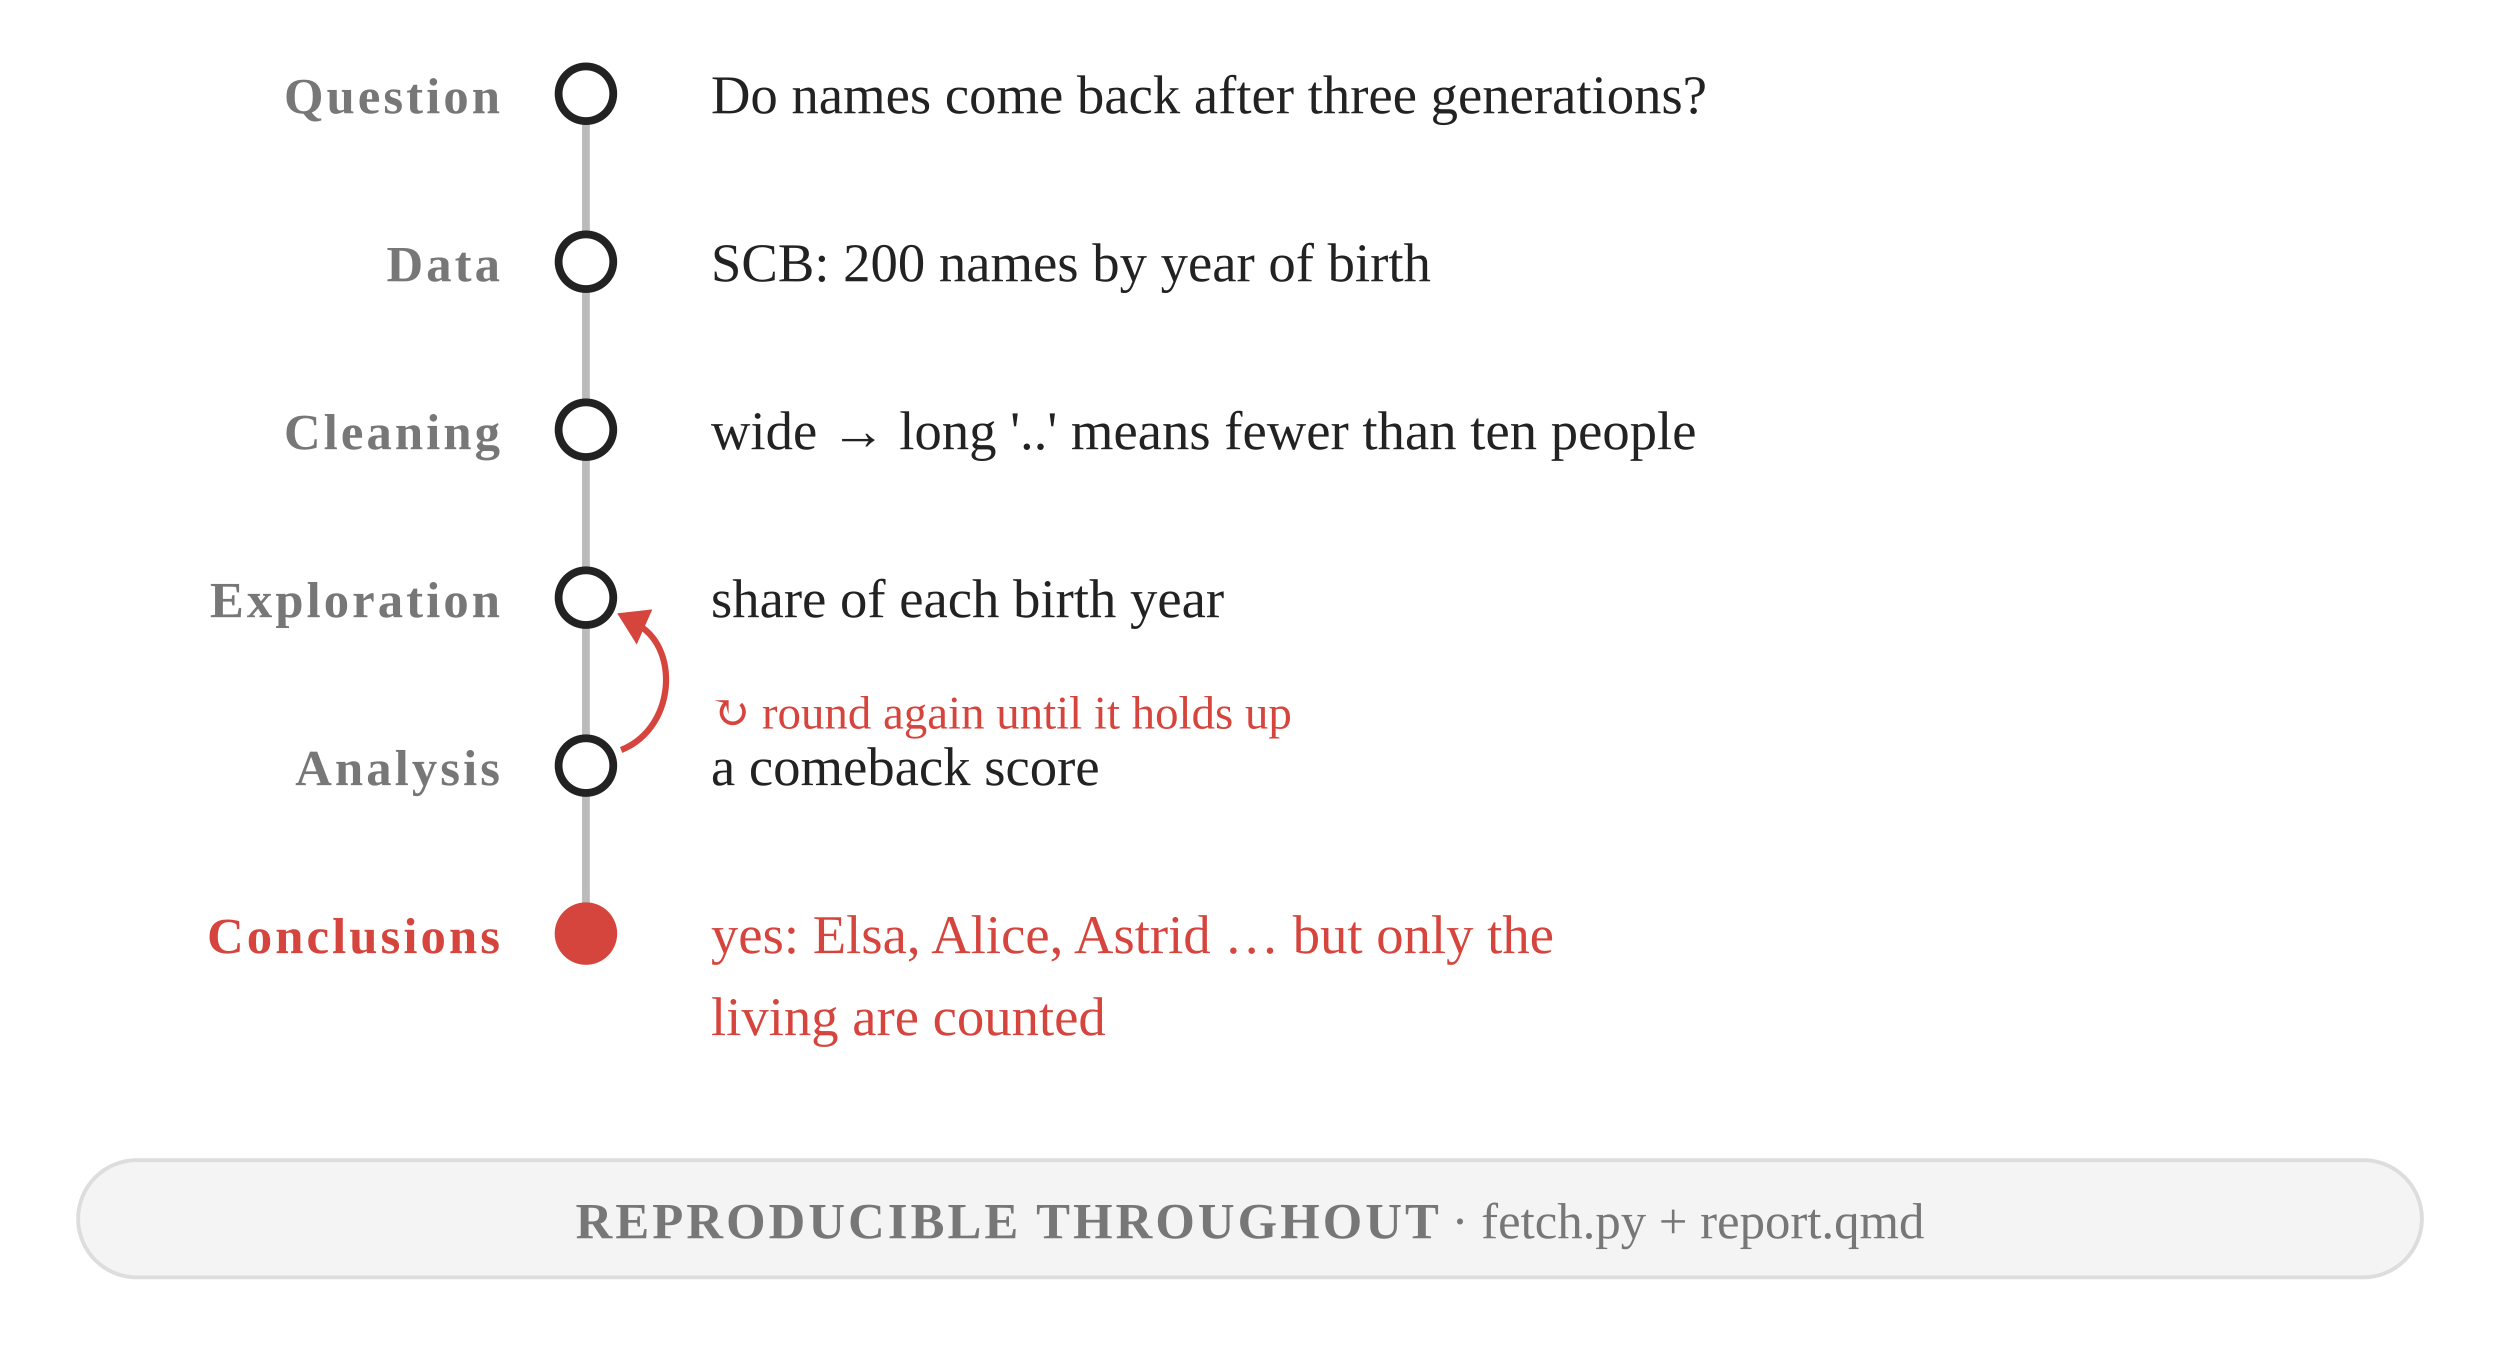
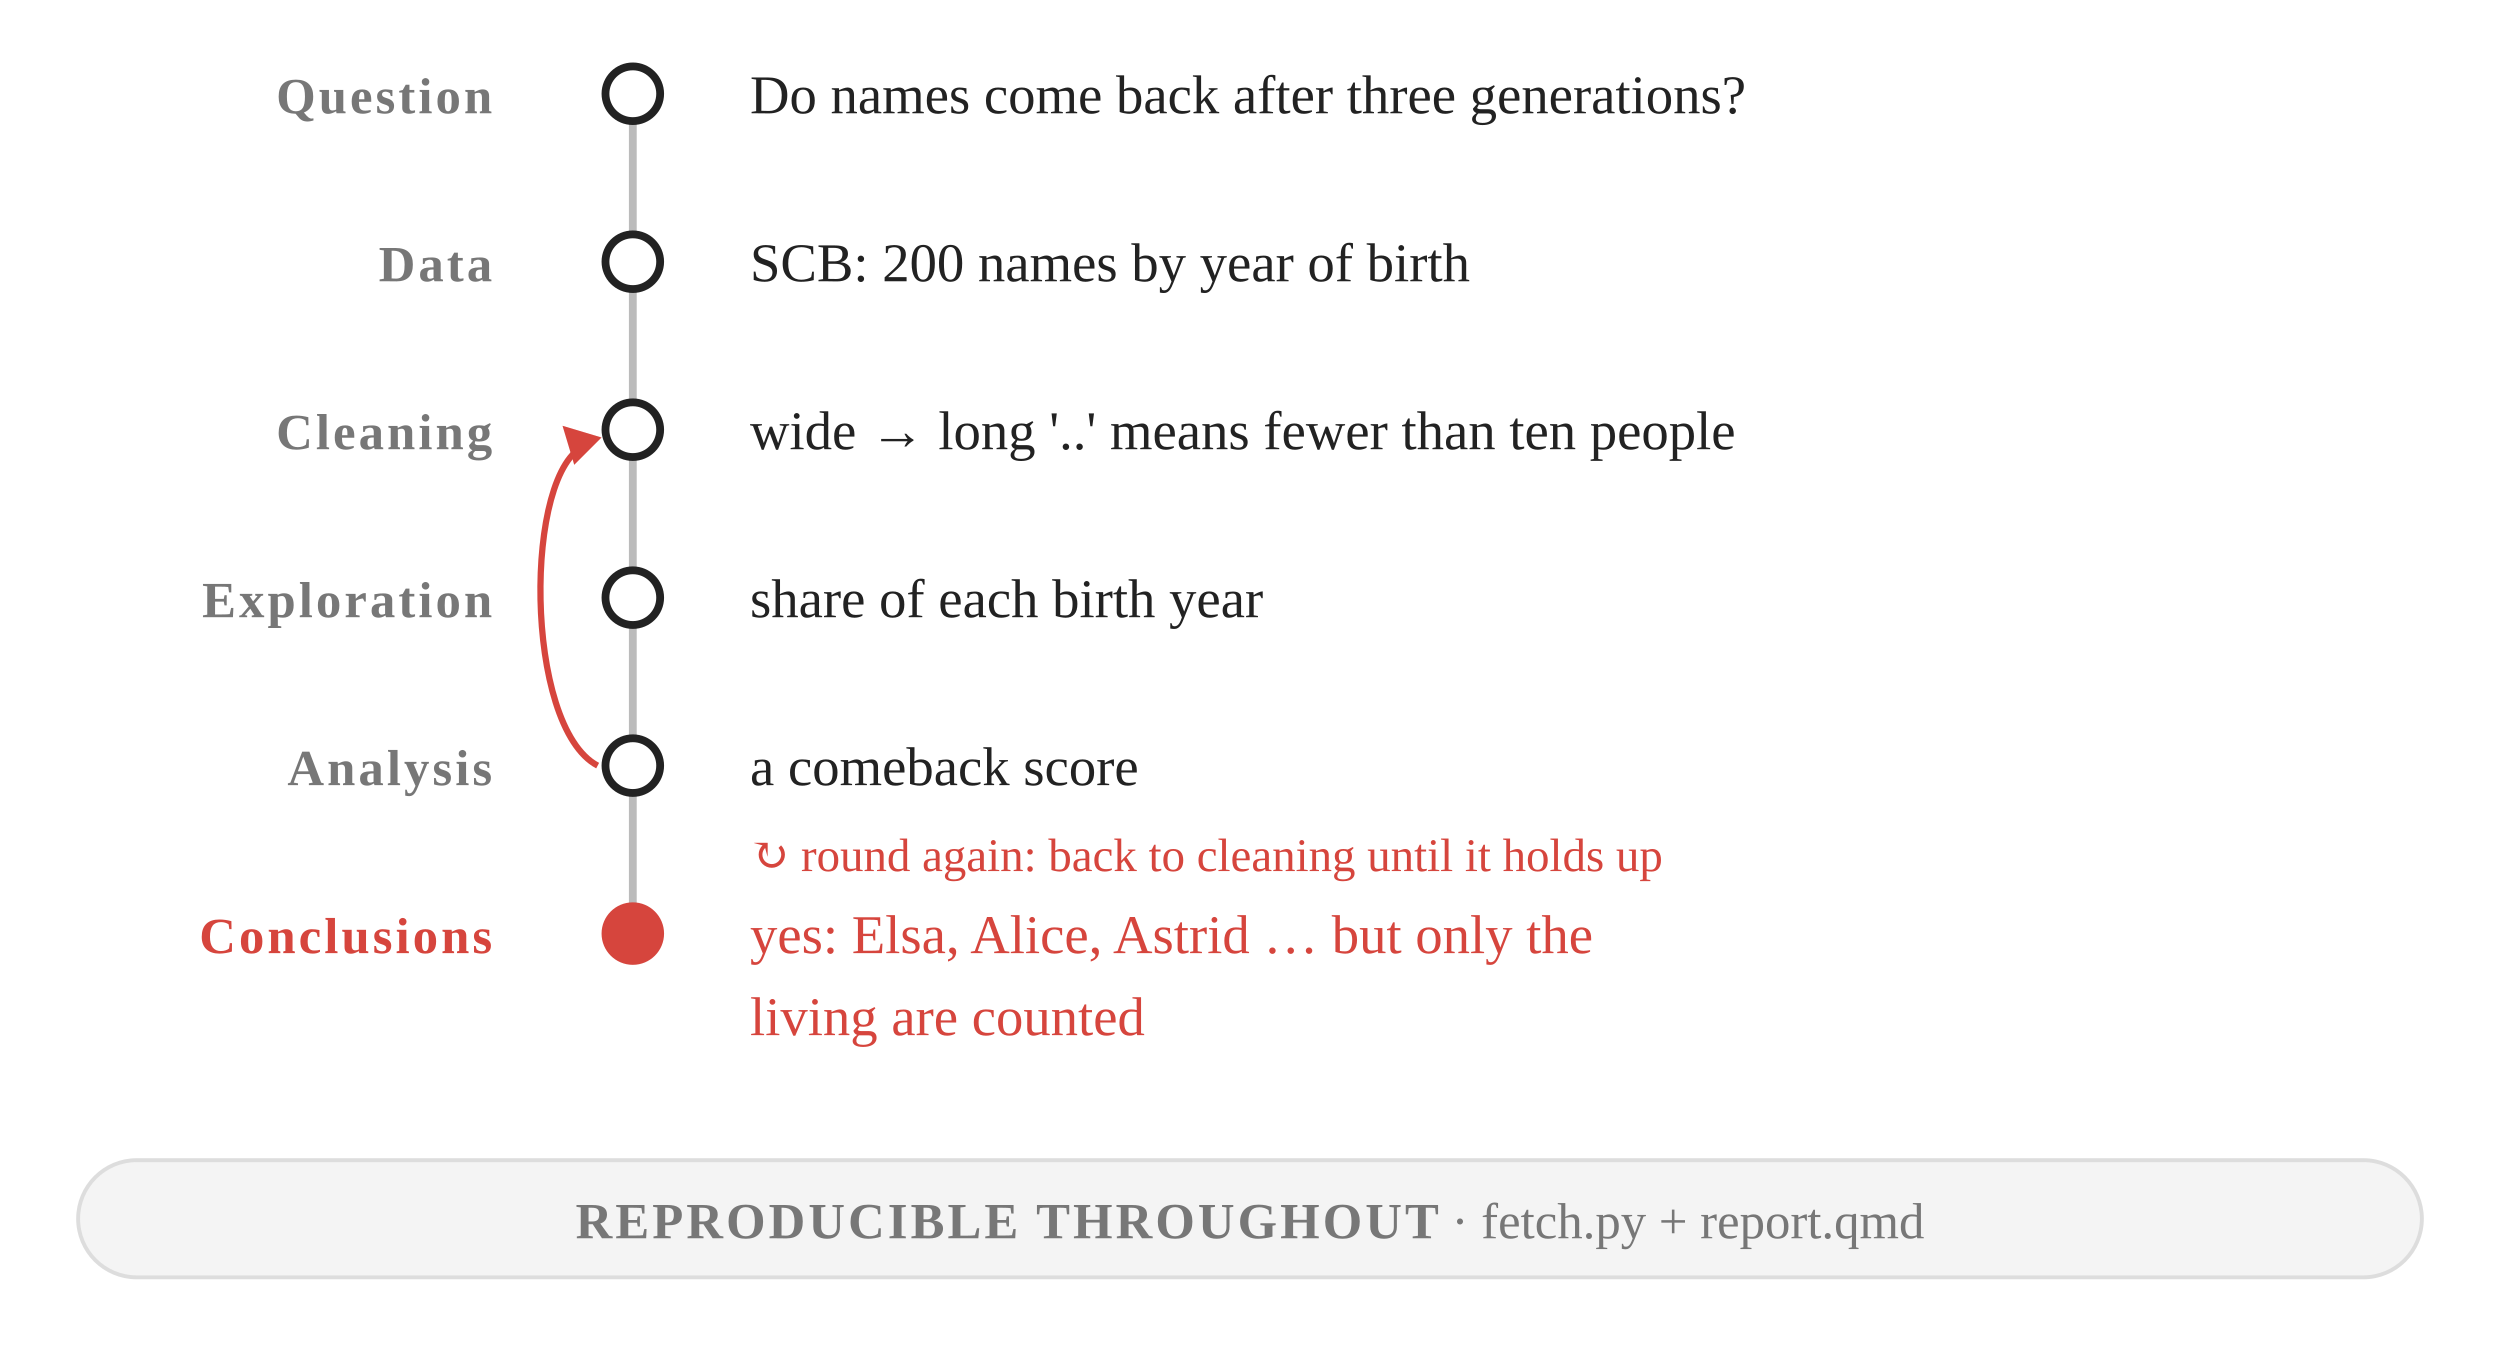
<svg xmlns="http://www.w3.org/2000/svg" class="lc lc-tall" viewBox="0 0 640 347" role="img">
  <style>
.lc text{font-family:var(--font-sans,'IBM Plex Sans',system-ui,sans-serif);fill:var(--c-text,#222)}
.lc .step{font-size:13px;font-weight:600;letter-spacing:.06em;text-transform:uppercase;fill:var(--c-muted,#777)}
.lc .note{font-size:14px}
.lc .src{font-size:13px;fill:var(--c-muted,#777)}
.lc text.hot{fill:var(--c-accent,#d6453d)}
.lc .line{stroke:var(--c-faint,#bbb);stroke-width:2;fill:none}
.lc .node{fill:var(--c-bg,#fff);stroke:var(--c-text,#222);stroke-width:2}
.lc .node.hot{fill:var(--c-accent,#d6453d);stroke:var(--c-accent,#d6453d)}
.lc .dot{fill:var(--c-text,#222)}
.lc .band{fill:var(--c-tint,#f4f4f4);stroke:var(--c-line,#ddd)}
.lc .bandtext{font-size:13px;fill:var(--c-muted,#777)}
.lc .bandtext tspan.head{font-weight:600;letter-spacing:.06em}
.lc .loop{stroke:var(--c-accent,#d6453d);stroke-width:1.6;fill:none}
.lc .looptip{fill:var(--c-accent,#d6453d)}
.lc text.loopnote{font-size:12px;fill:var(--c-accent,#d6453d)}
</style>
-   <path class="line" d="M150,24 V239" />
-   <text class="step" x="128" y="29" text-anchor="end">Question</text>
-   <circle class="node" cx="150" cy="24" r="7" />
-   <text class="note" x="182" y="29">Do names come back after three generations?</text>
-   <text class="step" x="128" y="72" text-anchor="end">Data</text>
-   <circle class="node" cx="150" cy="67" r="7" />
-   <text class="note" x="182" y="72">SCB: 200 names by year of birth</text>
-   <text class="step" x="128" y="115" text-anchor="end">Cleaning</text>
-   <circle class="node" cx="150" cy="110" r="7" />
-   <text class="note" x="182" y="115">wide → long '..' means fewer than ten people</text>
-   <text class="step" x="128" y="158" text-anchor="end">Exploration</text>
-   <circle class="node" cx="150" cy="153" r="7" />
-   <text class="note" x="182" y="158">share of each birth year</text>
-   <text class="step" x="128" y="201" text-anchor="end">Analysis</text>
-   <circle class="node" cx="150" cy="196" r="7" />
-   <text class="note" x="182" y="201">a comeback score</text>
-   <text class="step hot" x="128" y="244" text-anchor="end">Conclusions</text>
-   <circle class="node hot" cx="150" cy="239" r="7" />
-   <text class="note hot" x="182" y="244">yes: Elsa, Alice, Astrid … but only the</text>
-   <text class="note hot" x="182" y="265">living are counted</text>
-   <path class="loop" d="M159,192 C174,186 174,163 161,159" />
-   <path class="looptip" d="M158,157 L167,156 L163,165 Z" />
-   <text class="loopnote" x="182" y="186.5">↻ round again until it holds up</text>
+   <path class="line" d="M162,24 V239" />
+   <text class="step" x="126" y="29" text-anchor="end">Question</text>
+   <circle class="node" cx="162" cy="24" r="7" />
+   <text class="note" x="192" y="29">Do names come back after three generations?</text>
+   <text class="step" x="126" y="72" text-anchor="end">Data</text>
+   <circle class="node" cx="162" cy="67" r="7" />
+   <text class="note" x="192" y="72">SCB: 200 names by year of birth</text>
+   <text class="step" x="126" y="115" text-anchor="end">Cleaning</text>
+   <circle class="node" cx="162" cy="110" r="7" />
+   <text class="note" x="192" y="115">wide → long '..' means fewer than ten people</text>
+   <text class="step" x="126" y="158" text-anchor="end">Exploration</text>
+   <circle class="node" cx="162" cy="153" r="7" />
+   <text class="note" x="192" y="158">share of each birth year</text>
+   <text class="step" x="126" y="201" text-anchor="end">Analysis</text>
+   <circle class="node" cx="162" cy="196" r="7" />
+   <text class="note" x="192" y="201">a comeback score</text>
+   <text class="step hot" x="126" y="244" text-anchor="end">Conclusions</text>
+   <circle class="node hot" cx="162" cy="239" r="7" />
+   <text class="note hot" x="192" y="244">yes: Elsa, Alice, Astrid … but only the</text>
+   <text class="note hot" x="192" y="265">living are counted</text>
+   <path class="loop" d="M153,196 C134,186 134,120 150,114" />
+   <path class="looptip" d="M154,112 L144,109 L147,119 Z" />
+   <text class="loopnote" x="192" y="223">↻ round again: back to cleaning until it holds up</text>
  <rect class="band" x="20" y="297" width="600" height="30" rx="15" />
  <text class="bandtext" x="320.0" y="317" text-anchor="middle">
    <tspan class="head">REPRODUCIBLE THROUGHOUT</tspan>  ·  fetch.py + report.qmd</text>
</svg>
